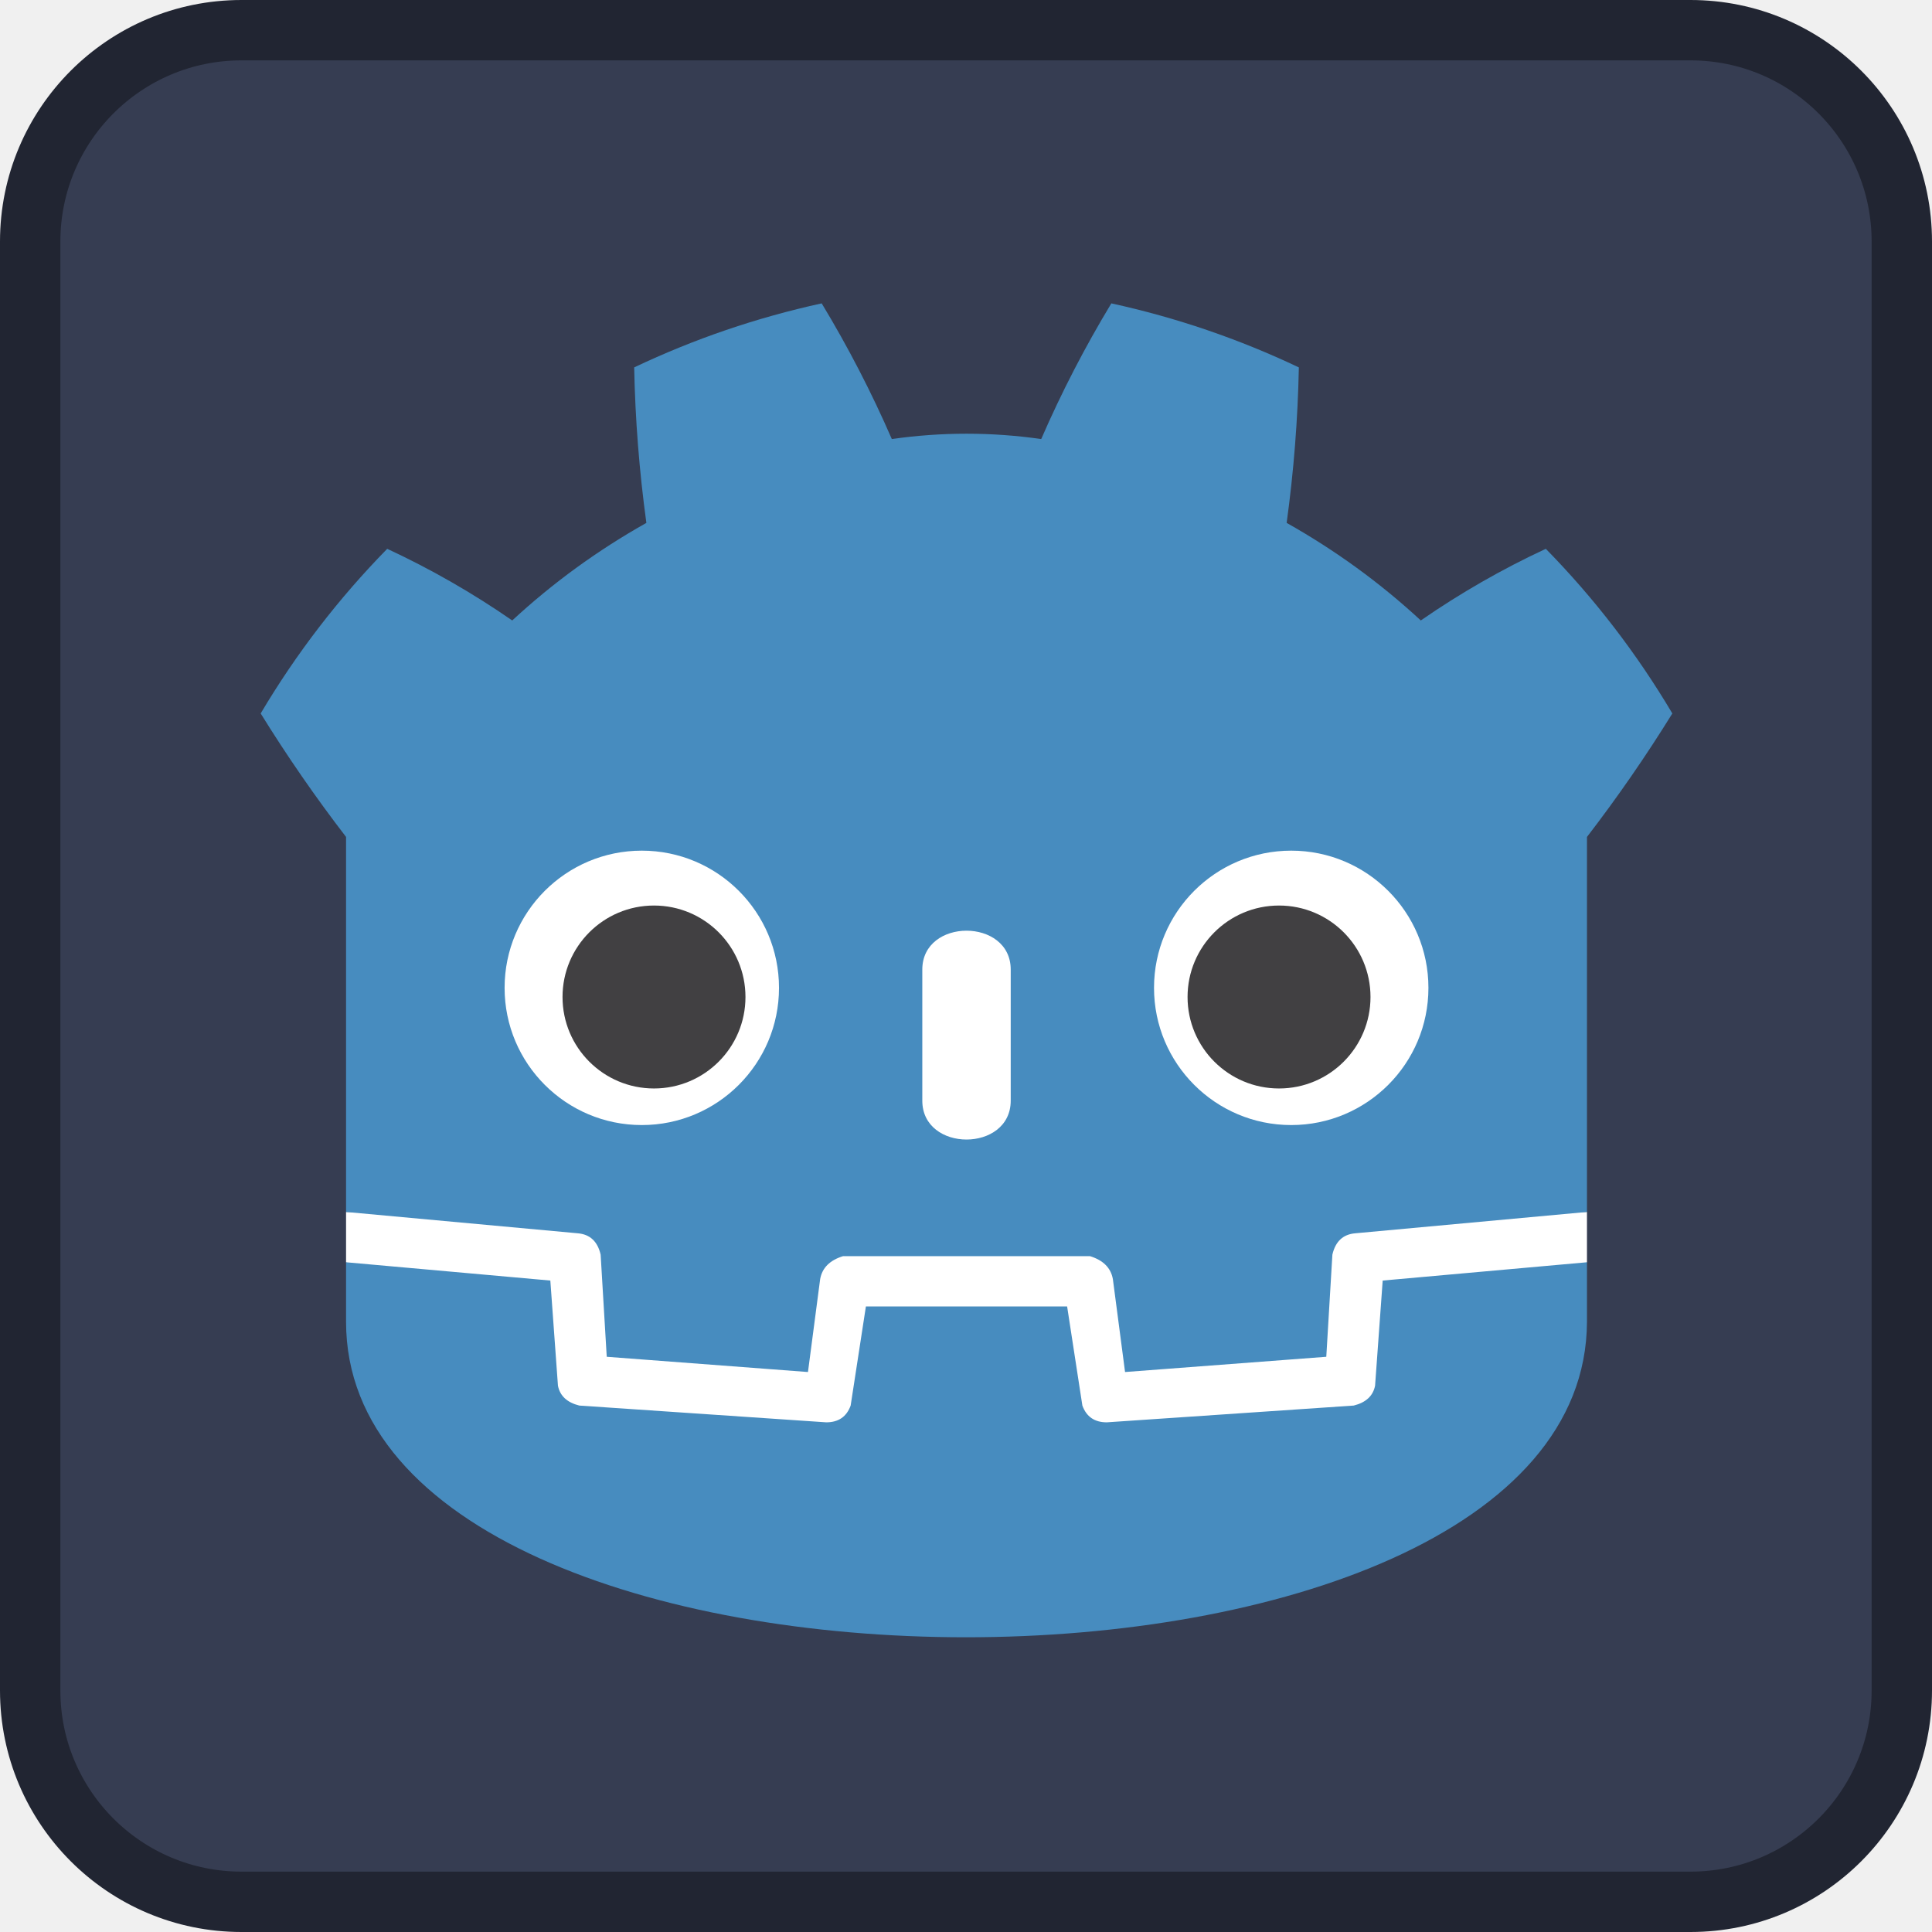
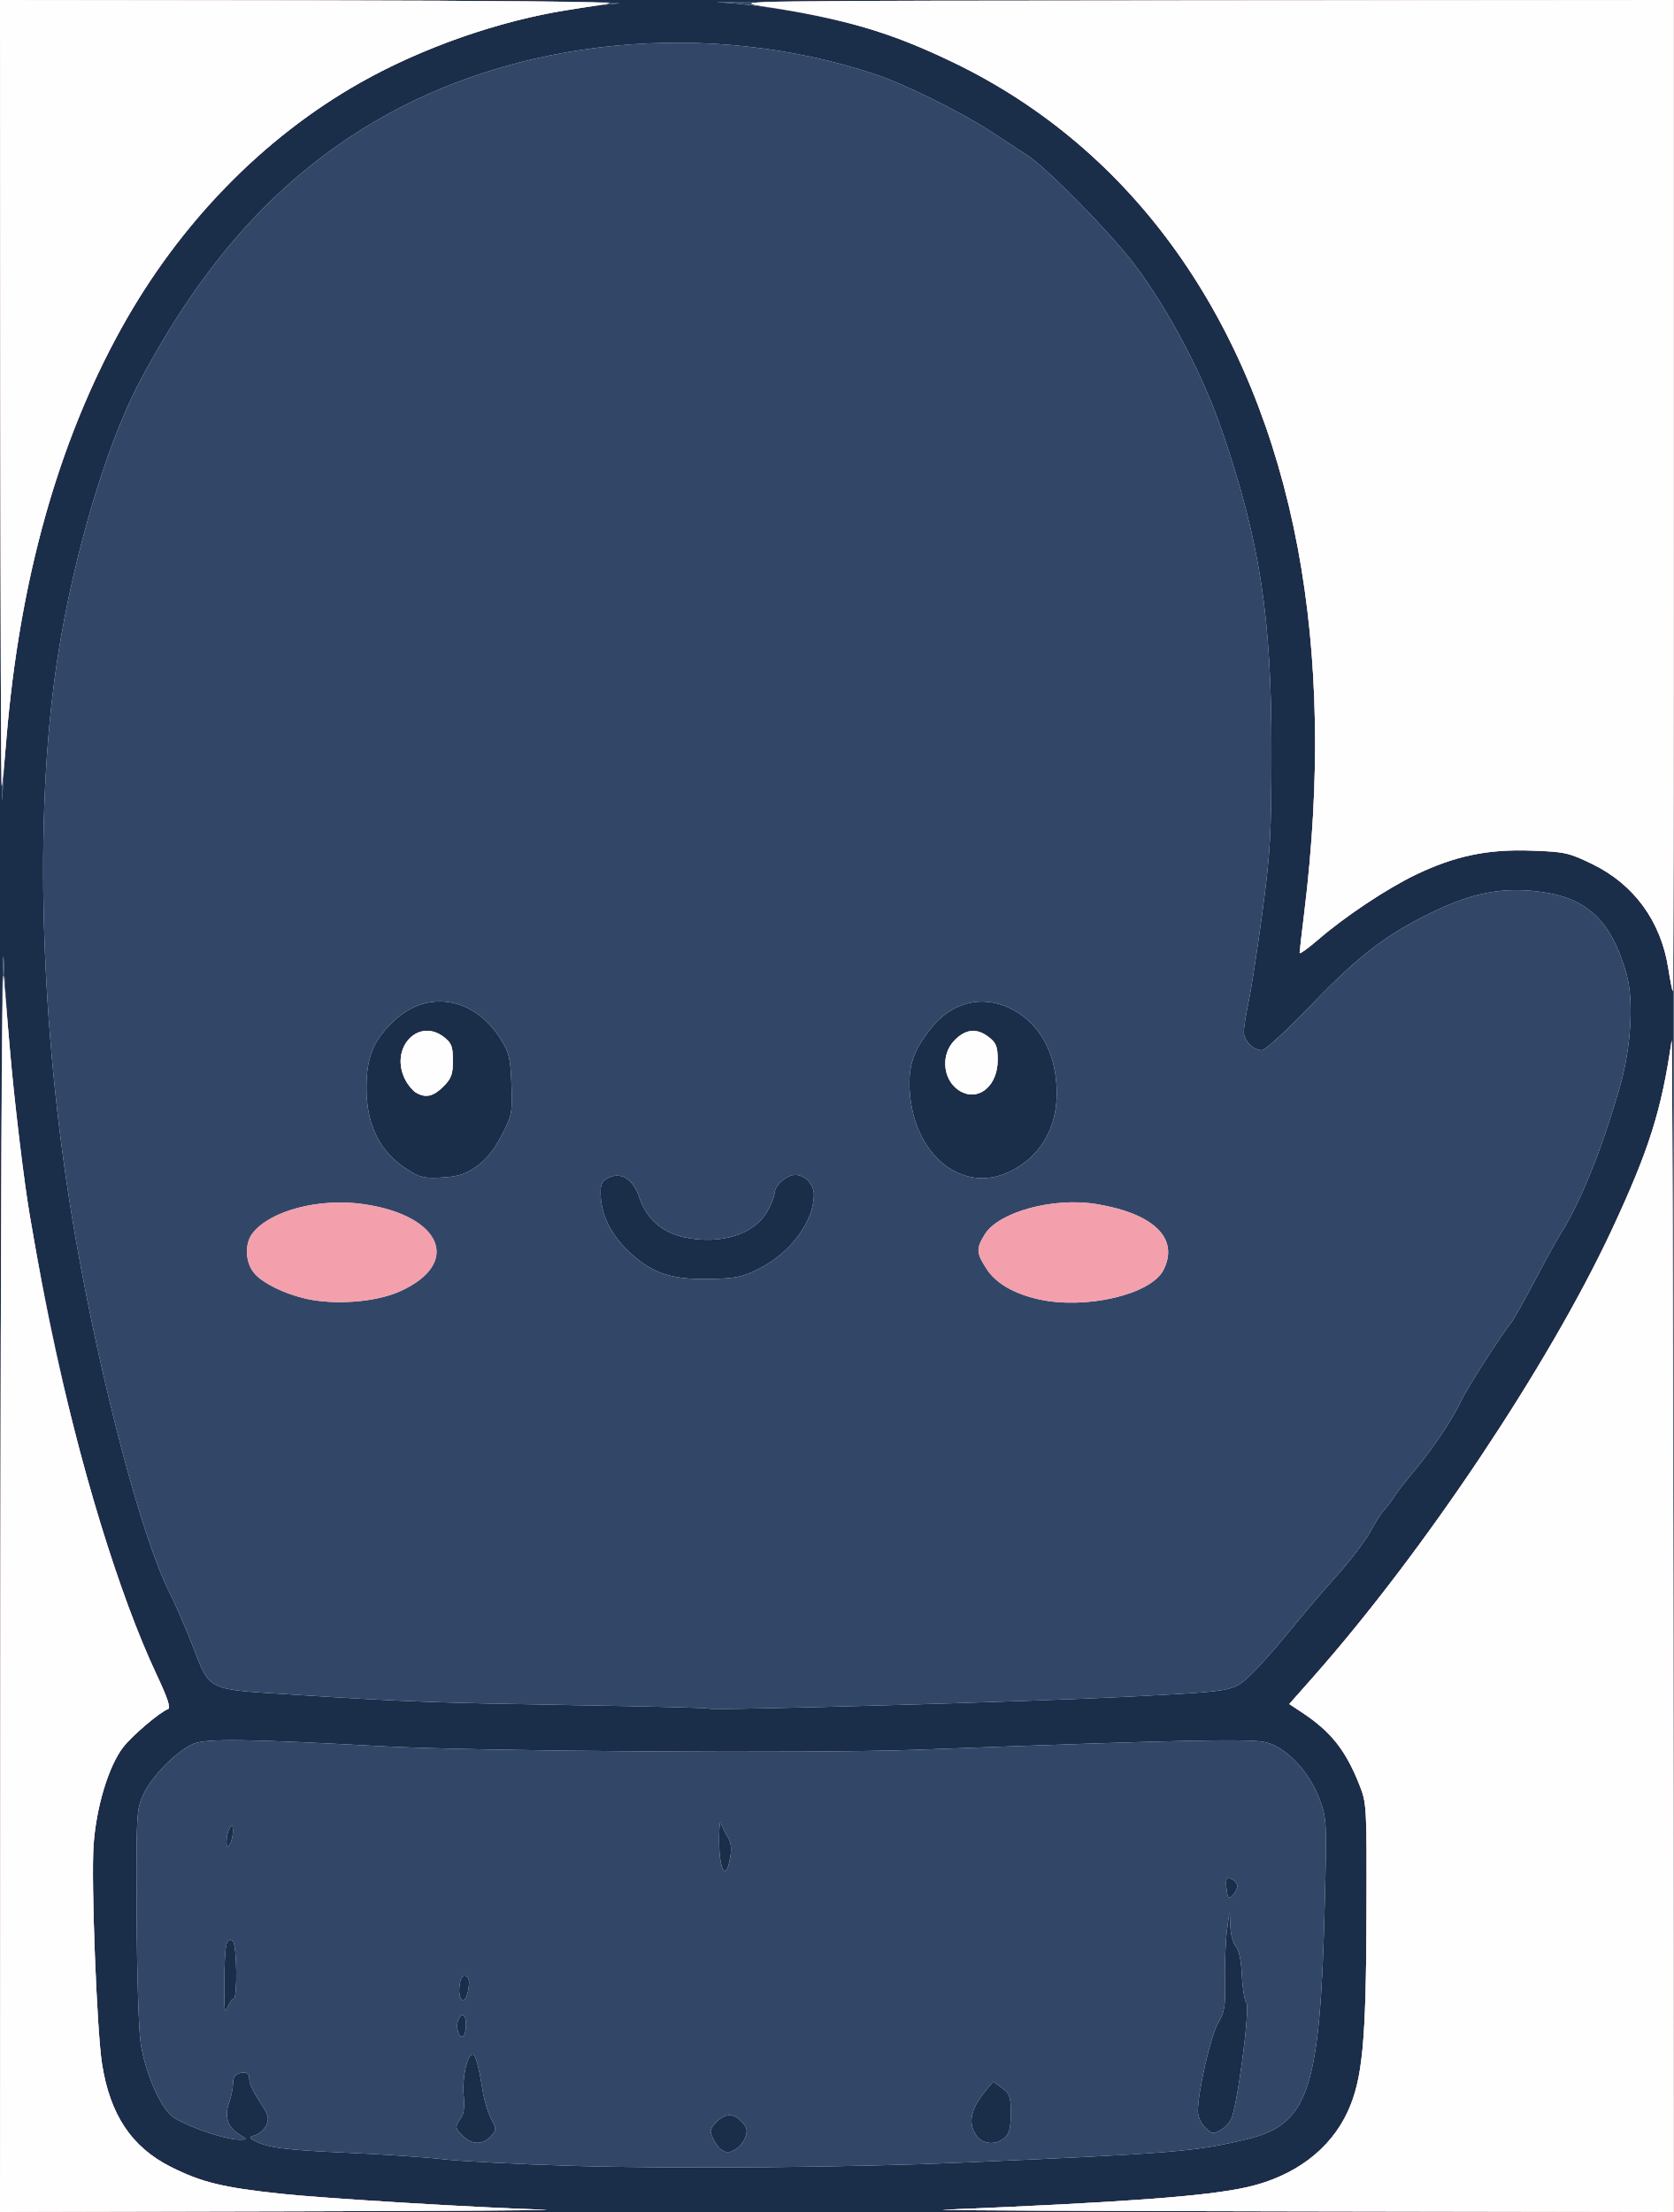
- <svg xmlns="http://www.w3.org/2000/svg" width="128" height="128">
-   <rect width="124" height="124" x="2" y="2" fill="#363d52" stroke="#212532" stroke-width="4" rx="14" />
-   <g fill="#fff" transform="translate(12.322 12.322)scale(.101)">
-     <path d="M105 673v33q407 354 814 0v-33z" />
-     <path fill="#478cbf" d="m105 673 152 14q12 1 15 14l4 67 132 10 8-61q2-11 15-15h162q13 4 15 15l8 61 132-10 4-67q3-13 15-14l152-14V427q30-39 56-81-35-59-83-108-43 20-82 47-40-37-88-64 7-51 8-102-59-28-123-42-26 43-46 89-49-7-98 0-20-46-46-89-64 14-123 42 1 51 8 102-48 27-88 64-39-27-82-47-48 49-83 108 26 42 56 81zm0 33v39c0 276 813 276 814 0v-39l-134 12-5 69q-2 10-14 13l-162 11q-12 0-16-11l-10-65H446l-10 65q-4 11-16 11l-162-11q-12-3-14-13l-5-69z" />
-     <path d="M483 600c0 34 58 34 58 0v-86c0-34-58-34-58 0z" />
-     <circle cx="725" cy="526" r="90" />
-     <circle cx="299" cy="526" r="90" />
-   </g>
-   <g fill="#414042" transform="translate(12.322 12.322)scale(.101)">
-     <circle cx="307" cy="532" r="60" />
-     <circle cx="717" cy="532" r="60" />
+ <svg xmlns="http://www.w3.org/2000/svg" width="510" height="674" viewBox="0 0 510 674">
+   <g>
+     <path d="M 508.34 295.01 C508.95,298.85 509.57,302.00 509.72,302.00 C509.87,302.00 510.00,234.05 510.00,151.00 L 510.00 674.00 L 0.00 674.00 L 0.00 0.00 L 510.00 0.00 L 361.25 0.19 C281.45,0.29 218.38,0.51 218.38,0.68 C218.38,0.68 218.42,0.68 218.50,0.69 C234.41,1.51 256.26,5.67 271.00,10.68 C275.12,12.09 283.90,15.84 290.50,19.03 C345.44,45.54 382.38,97.60 395.43,166.87 C401.73,200.36 402.40,237.57 397.43,278.00 C396.65,284.33 396.01,289.88 396.01,290.35 C396.00,290.82 398.59,288.96 401.75,286.23 C409.87,279.22 422.60,270.75 431.35,266.54 C443.24,260.82 453.22,258.72 466.38,259.17 C476.79,259.53 477.99,259.79 485.15,263.26 C497.89,269.45 506.08,280.66 508.34,295.01 ZM 215.90 520.60 C216.66,521.29 313.50,518.55 344.00,516.98 C375.92,515.33 375.63,515.38 380.72,510.69 C383.16,508.44 388.45,502.53 392.48,497.55 C396.52,492.57 403.18,484.75 407.30,480.16 C411.41,475.57 416.04,469.50 417.58,466.66 C419.12,463.82 421.00,460.87 421.76,460.11 C422.52,459.35 423.88,457.55 424.79,456.11 C425.70,454.67 428.53,451.02 431.08,448.00 C436.51,441.57 442.78,432.17 445.42,426.50 C447.13,422.83 457.58,406.54 460.49,403.00 C461.17,402.17 464.33,396.55 467.52,390.50 C470.70,384.45 474.31,377.91 475.53,375.96 C481.63,366.27 487.96,350.60 493.50,331.50 C497.05,319.26 497.91,304.64 495.55,296.52 C490.64,279.63 482.88,272.87 466.77,271.44 C457.04,270.58 448.64,272.25 438.13,277.16 C423.23,284.11 414.34,290.79 399.74,306.01 C392.08,313.99 385.53,320.00 384.48,320.00 C381.87,320.00 379.00,317.08 379.00,314.41 C379.00,313.16 379.67,308.92 380.50,305.00 C381.33,301.08 383.21,288.79 384.70,277.68 C387.08,259.85 387.40,254.19 387.43,229.00 C387.47,187.95 383.93,164.98 372.28,131.00 C366.47,114.05 355.93,94.08 345.62,80.50 C338.23,70.77 319.13,51.31 313.11,47.37 C310.70,45.79 305.75,42.56 302.11,40.18 C292.84,34.12 275.90,25.73 266.86,22.70 C216.12,5.74 157.39,11.35 113.68,37.33 C84.42,54.73 61.97,79.67 42.49,116.41 C31.63,136.90 20.91,174.41 16.60,207.00 C10.31,254.61 12.74,318.64 23.08,377.50 C30.88,421.86 43.18,468.38 51.52,485.00 C53.32,488.58 56.46,495.77 58.50,501.00 C64.20,515.59 62.27,514.66 90.50,516.44 C123.91,518.54 132.18,518.85 176.50,519.59 C197.95,519.94 215.68,520.40 215.90,520.60 ZM 174.50 659.94 C206.18,660.88 258.71,660.44 292.98,658.95 C358.22,656.11 364.09,655.63 380.00,651.79 C398.85,647.24 402.25,636.87 403.68,579.58 C404.30,554.78 404.26,554.05 402.03,548.07 C398.98,539.93 392.15,532.63 386.00,530.94 C381.41,529.69 361.81,530.09 279.50,533.15 C247.10,534.36 145.25,533.67 115.50,532.04 C75.36,529.85 62.72,529.69 58.89,531.35 C53.80,533.55 46.26,541.20 43.68,546.78 C41.57,551.34 41.50,552.58 41.64,583.51 C41.71,601.12 42.27,618.71 42.87,622.60 C44.15,630.83 48.05,640.32 51.76,644.25 C54.40,647.03 68.23,652.03 73.14,651.97 C75.45,651.95 75.45,651.91 72.71,650.22 C69.32,648.13 68.32,644.76 69.85,640.53 C70.48,638.78 71.00,636.20 71.00,634.80 C71.00,633.10 71.66,632.06 72.94,631.73 C75.22,631.13 76.00,631.71 76.00,634.00 C76.00,634.91 77.41,637.79 79.13,640.39 C81.78,644.38 82.10,645.49 81.19,647.47 C80.60,648.77 79.12,650.14 77.90,650.53 C75.82,651.19 75.79,651.30 77.50,652.26 C81.31,654.39 87.08,655.14 106.00,655.96 C116.72,656.42 129.77,657.30 135.00,657.92 C140.23,658.54 158.00,659.45 174.50,659.94 ZM 287.50 673.32 C287.36,673.33 287.29,673.33 287.29,673.34 C287.29,673.49 334.49,673.70 395.25,673.80 L 510.00 674.00 L 509.86 494.25 C509.79,396.23 509.57,316.98 509.37,316.98 C509.37,316.98 509.37,316.99 509.37,317.00 C506.32,338.29 502.46,350.49 491.05,374.90 C471.83,415.99 433.98,472.67 400.25,510.86 L 392.86 519.22 L 396.68 521.75 C405.47,527.56 409.94,533.15 414.09,543.50 C416.48,549.46 416.50,549.76 416.38,584.00 C416.26,622.12 415.16,633.61 410.69,643.36 C405.39,654.94 394.43,663.18 380.00,666.43 C367.77,669.19 343.08,671.03 287.50,673.32 ZM 0.19 125.25 C0.30,191.95 0.50,244.17 0.66,244.17 C0.66,244.17 0.67,244.11 0.67,244.00 C3.21,187.17 15.34,139.05 36.99,100.00 C54.68,68.08 80.10,41.96 109.84,25.15 C133.04,12.04 161.14,3.38 188.00,1.09 C193.66,0.60 157.59,0.22 98.75,0.14 L 0.00 0.00 ZM 0.15 474.25 L 0.00 674.00 L 87.75 673.79 C132.82,673.69 166.51,673.49 166.51,673.34 C166.51,673.33 166.35,673.32 166.00,673.31 C145.83,672.71 98.85,669.87 85.50,668.43 C67.84,666.53 61.38,664.95 52.04,660.25 C40.08,654.23 33.50,644.36 31.07,628.77 C29.50,618.73 27.75,573.45 28.50,562.32 C29.28,550.76 33.03,538.28 37.47,532.45 C40.16,528.93 48.81,521.56 51.21,520.76 C52.08,520.47 51.04,517.31 47.73,510.29 C32.78,478.49 18.86,428.13 9.11,370.50 C5.66,350.17 2.20,316.35 1.12,292.50 C1.09,291.79 1.06,291.45 1.02,291.45 C0.58,291.45 0.24,362.41 0.15,474.25 ZM 145.22 355.41 C141.84,357.79 139.67,358.48 134.73,358.78 C129.21,359.10 127.98,358.81 123.97,356.24 C115.73,350.94 111.66,342.78 111.66,331.50 C111.65,322.10 113.82,316.87 120.21,310.92 C130.38,301.43 144.59,303.91 152.50,316.54 C155.16,320.79 155.54,322.37 155.84,330.42 C156.16,339.08 156.02,339.80 152.83,345.96 C150.54,350.37 148.13,353.37 145.22,355.41 ZM 307.50 357.08 C293.20,363.79 278.59,352.05 277.21,332.73 C276.66,324.94 278.24,320.20 283.68,313.34 C289.93,305.47 298.99,303.11 307.54,307.12 C316.77,311.46 322.00,320.90 322.00,333.21 C322.00,344.04 316.70,352.76 307.50,357.08 ZM 231.35 386.54 C226.30,389.09 224.27,389.53 216.50,389.70 C206.33,389.92 200.68,388.50 195.13,384.33 C187.23,378.38 183.00,371.05 183.00,363.30 C183.00,360.67 183.55,359.70 185.59,358.78 C189.40,357.04 192.97,359.39 194.78,364.83 C196.95,371.37 201.76,375.60 208.64,377.03 C219.67,379.32 229.89,376.11 233.82,369.11 C235.02,366.98 236.00,364.50 236.00,363.61 C236.00,361.23 239.65,358.00 242.35,358.00 C245.25,358.00 248.00,360.90 248.00,363.96 C248.00,372.14 240.98,381.66 231.35,386.54 ZM 372.04 648.98 C369.49,650.34 369.31,650.31 367.00,648.00 C365.90,646.90 365.00,644.76 365.00,643.25 C365.00,637.35 368.93,620.23 371.15,616.48 C373.17,613.05 373.44,611.38 373.26,603.52 C373.15,598.56 373.43,591.58 373.89,588.00 C374.72,581.55 374.73,581.53 374.86,586.42 C374.94,589.27 375.65,592.06 376.54,593.04 C377.53,594.14 378.19,597.25 378.41,601.86 C378.59,605.78 379.21,609.55 379.78,610.24 C381.00,611.71 376.96,642.34 375.09,645.83 C374.47,647.00 373.09,648.41 372.04,648.98 ZM 126.75 332.92 C129.70,334.64 132.03,334.13 135.08,331.08 C137.53,328.62 138.00,327.35 138.00,323.15 C138.00,318.93 137.58,317.82 135.37,316.07 C127.41,309.82 118.57,319.46 123.50,329.00 C124.32,330.60 125.79,332.36 126.75,332.92 ZM 293.02 332.71 C298.51,335.47 304.00,330.62 304.00,323.02 C304.00,318.94 303.57,317.80 301.37,316.07 C297.71,313.20 294.37,313.47 290.92,316.92 C286.28,321.56 287.39,329.88 293.02,332.71 ZM 149.55 650.95 C147.18,653.56 143.98,653.56 141.19,650.96 C138.62,648.56 138.54,648.01 140.40,645.46 C141.37,644.14 141.64,641.95 141.28,638.41 C140.76,633.38 142.36,626.00 143.97,626.00 C144.90,626.00 145.79,629.16 147.07,637.00 C147.56,640.03 148.74,643.94 149.68,645.70 C151.32,648.75 151.31,648.99 149.55,650.95 ZM 306.17 651.35 C303.56,653.71 299.42,653.43 297.56,650.78 C294.82,646.87 295.71,642.62 300.47,636.88 L 302.65 634.27 L 305.32 636.22 C307.69,637.94 308.00,638.83 308.00,643.93 C308.00,648.24 307.54,650.11 306.17,651.35 ZM 224.11 654.94 C223.02,655.52 221.99,655.96 221.82,655.92 C219.91,655.44 218.72,654.37 217.50,652.00 C216.19,649.46 216.21,648.97 217.77,647.17 C220.56,643.95 223.34,643.66 225.85,646.34 C227.67,648.28 227.89,649.16 227.08,651.29 C226.54,652.71 225.20,654.36 224.11,654.94 ZM 71.19 609.00 C70.75,609.00 69.90,610.24 69.30,611.75 C68.44,613.95 68.25,612.27 68.36,603.33 C68.50,592.18 68.92,590.22 70.93,591.46 C72.17,592.23 72.42,609.00 71.19,609.00 ZM 222.51 565.97 C221.17,573.84 218.96,569.60 219.13,559.50 C219.19,556.20 219.46,554.38 219.73,555.46 C220.00,556.54 220.89,558.43 221.71,559.68 C222.75,561.27 222.99,563.13 222.51,565.97 ZM 142.93 604.25 C142.83,607.36 141.59,610.25 140.72,609.39 C139.30,607.96 139.93,602.00 141.50,602.00 C142.41,602.00 142.97,602.89 142.93,604.25 ZM 377.00 574.68 C377.00,575.48 376.37,576.77 375.61,577.53 C374.42,578.72 374.15,578.49 373.78,575.96 C373.54,574.32 373.54,572.80 373.77,572.56 C374.63,571.70 377.00,573.26 377.00,574.68 ZM 142.00 616.94 C142.00,618.56 141.58,620.14 141.07,620.46 C139.85,621.21 138.78,617.74 139.58,615.64 C140.60,613.00 142.00,613.75 142.00,616.94 ZM 70.97 558.00 C70.97,559.38 70.53,561.17 70.00,562.00 C69.23,563.19 69.03,562.98 69.03,561.00 C69.03,559.62 69.47,557.83 70.00,557.00 C70.77,555.81 70.97,556.02 70.97,558.00 Z" fill="rgb(26,45,73)" />
+     <path d="M 215.90 520.60 C215.68,520.40 197.95,519.94 176.50,519.59 C132.18,518.85 123.91,518.54 90.50,516.44 C62.27,514.66 64.20,515.59 58.50,501.00 C56.46,495.77 53.32,488.58 51.52,485.00 C43.18,468.38 30.88,421.86 23.08,377.50 C12.74,318.64 10.31,254.61 16.60,207.00 C20.91,174.41 31.63,136.90 42.49,116.41 C61.97,79.67 84.42,54.73 113.68,37.33 C157.39,11.35 216.12,5.74 266.86,22.70 C275.90,25.73 292.84,34.12 302.11,40.18 C305.75,42.56 310.70,45.79 313.11,47.37 C319.13,51.31 338.23,70.77 345.62,80.50 C355.93,94.08 366.47,114.05 372.28,131.00 C383.93,164.98 387.47,187.95 387.43,229.00 C387.40,254.19 387.08,259.85 384.70,277.68 C383.21,288.79 381.33,301.08 380.50,305.00 C379.67,308.92 379.00,313.16 379.00,314.41 C379.00,317.08 381.87,320.00 384.48,320.00 C385.53,320.00 392.08,313.99 399.74,306.01 C414.34,290.79 423.23,284.11 438.13,277.16 C448.64,272.25 457.04,270.58 466.77,271.44 C482.88,272.87 490.64,279.63 495.55,296.52 C497.91,304.64 497.05,319.26 493.50,331.50 C487.96,350.60 481.63,366.27 475.53,375.96 C474.31,377.91 470.70,384.45 467.52,390.50 C464.33,396.55 461.17,402.17 460.49,403.00 C457.58,406.54 447.13,422.83 445.42,426.50 C442.78,432.17 436.51,441.57 431.08,448.00 C428.53,451.02 425.70,454.67 424.79,456.11 C423.88,457.55 422.52,459.35 421.76,460.11 C421.00,460.87 419.12,463.82 417.58,466.66 C416.04,469.50 411.41,475.57 407.30,480.16 C403.18,484.75 396.52,492.57 392.48,497.55 C388.45,502.53 383.16,508.44 380.72,510.69 C375.63,515.38 375.92,515.33 344.00,516.98 C313.50,518.55 216.66,521.29 215.90,520.60 ZM 174.50 659.94 C158.00,659.45 140.23,658.54 135.00,657.92 C129.77,657.30 116.72,656.42 106.00,655.96 C87.08,655.14 81.31,654.39 77.50,652.26 C75.79,651.30 75.82,651.19 77.90,650.53 C79.12,650.14 80.60,648.77 81.19,647.47 C82.10,645.49 81.78,644.38 79.13,640.39 C77.41,637.79 76.00,634.91 76.00,634.00 C76.00,631.71 75.22,631.13 72.94,631.73 C71.66,632.06 71.00,633.10 71.00,634.80 C71.00,636.20 70.48,638.78 69.85,640.53 C68.32,644.76 69.32,648.13 72.71,650.22 C75.45,651.91 75.45,651.95 73.14,651.97 C68.23,652.03 54.40,647.03 51.76,644.25 C48.05,640.32 44.15,630.83 42.87,622.60 C42.27,618.71 41.71,601.12 41.64,583.51 C41.50,552.58 41.57,551.34 43.68,546.78 C46.26,541.20 53.80,533.55 58.89,531.35 C62.72,529.69 75.36,529.85 115.50,532.04 C145.25,533.67 247.10,534.36 279.50,533.15 C361.81,530.09 381.41,529.69 386.00,530.94 C392.15,532.63 398.98,539.93 402.03,548.07 C404.26,554.05 404.30,554.78 403.68,579.58 C402.25,636.87 398.85,647.24 380.00,651.79 C364.09,655.63 358.22,656.11 292.98,658.95 C258.71,660.44 206.18,660.88 174.50,659.94 ZM 145.22 355.41 C148.13,353.37 150.54,350.37 152.83,345.96 C156.02,339.80 156.16,339.08 155.84,330.42 C155.54,322.37 155.16,320.79 152.50,316.54 C144.59,303.91 130.38,301.43 120.21,310.92 C113.82,316.87 111.65,322.10 111.66,331.50 C111.66,342.78 115.73,350.94 123.97,356.24 C127.98,358.81 129.21,359.10 134.73,358.78 C139.67,358.48 141.84,357.79 145.22,355.41 ZM 307.50 357.08 C316.70,352.76 322.00,344.04 322.00,333.21 C322.00,320.90 316.77,311.46 307.54,307.12 C298.99,303.11 289.93,305.47 283.68,313.34 C278.24,320.20 276.66,324.94 277.21,332.73 C278.59,352.05 293.20,363.79 307.50,357.08 ZM 316.50 395.90 C330.79,399.10 350.64,394.47 354.48,387.04 C359.43,377.46 351.69,369.78 334.14,366.89 C320.99,364.71 304.24,369.28 300.03,376.18 C297.39,380.51 297.47,381.78 300.66,386.70 C303.46,391.01 308.98,394.22 316.50,395.90 ZM 93.00 395.67 C101.90,397.75 114.47,396.80 121.86,393.48 C140.75,385.00 134.73,370.43 110.90,366.92 C97.42,364.94 82.44,368.82 77.00,375.72 C74.40,379.02 74.71,384.92 77.67,388.18 C80.29,391.09 86.63,394.18 93.00,395.67 ZM 231.35 386.54 C240.98,381.66 248.00,372.14 248.00,363.96 C248.00,360.90 245.25,358.00 242.35,358.00 C239.65,358.00 236.00,361.23 236.00,363.61 C236.00,364.50 235.02,366.98 233.82,369.11 C229.89,376.11 219.67,379.32 208.64,377.03 C201.76,375.60 196.95,371.37 194.78,364.83 C192.97,359.39 189.40,357.04 185.59,358.78 C183.55,359.70 183.00,360.67 183.00,363.30 C183.00,371.05 187.23,378.38 195.13,384.33 C200.68,388.50 206.33,389.92 216.50,389.70 C224.27,389.53 226.30,389.09 231.35,386.54 ZM 372.04 648.98 C373.09,648.41 374.47,647.00 375.09,645.83 C376.96,642.34 381.00,611.71 379.78,610.24 C379.21,609.55 378.59,605.78 378.41,601.86 C378.19,597.25 377.53,594.14 376.54,593.04 C375.65,592.06 374.94,589.27 374.86,586.42 C374.73,581.53 374.72,581.55 373.89,588.00 C373.43,591.58 373.15,598.56 373.26,603.52 C373.44,611.38 373.17,613.05 371.15,616.48 C368.93,620.23 365.00,637.35 365.00,643.25 C365.00,644.76 365.90,646.90 367.00,648.00 C369.31,650.31 369.49,650.34 372.04,648.98 ZM 149.55 650.95 C151.31,648.99 151.32,648.75 149.68,645.70 C148.74,643.94 147.56,640.03 147.07,637.00 C145.79,629.16 144.90,626.00 143.97,626.00 C142.36,626.00 140.76,633.38 141.28,638.41 C141.64,641.95 141.37,644.14 140.40,645.46 C138.54,648.01 138.62,648.56 141.19,650.96 C143.98,653.56 147.18,653.56 149.55,650.95 ZM 306.17 651.35 C307.54,650.11 308.00,648.24 308.00,643.93 C308.00,638.83 307.69,637.94 305.32,636.22 L 302.65 634.27 L 300.47 636.88 C295.71,642.62 294.82,646.87 297.56,650.78 C299.42,653.43 303.56,653.71 306.17,651.35 ZM 224.11 654.94 C225.20,654.36 226.54,652.71 227.08,651.29 C227.89,649.16 227.67,648.28 225.85,646.34 C223.34,643.66 220.56,643.95 217.77,647.17 C216.21,648.97 216.19,649.46 217.50,652.00 C218.72,654.37 219.91,655.44 221.82,655.92 C221.99,655.96 223.02,655.52 224.11,654.94 ZM 71.19 609.00 C72.42,609.00 72.17,592.23 70.93,591.46 C68.92,590.22 68.50,592.18 68.36,603.33 C68.25,612.27 68.44,613.95 69.30,611.75 C69.90,610.24 70.75,609.00 71.19,609.00 ZM 222.51 565.97 C222.99,563.13 222.75,561.27 221.71,559.68 C220.89,558.43 220.00,556.54 219.73,555.46 C219.46,554.38 219.19,556.20 219.13,559.50 C218.96,569.60 221.17,573.84 222.51,565.97 ZM 142.93 604.25 C142.97,602.89 142.41,602.00 141.50,602.00 C139.93,602.00 139.30,607.96 140.72,609.39 C141.59,610.25 142.83,607.36 142.93,604.25 ZM 377.00 574.68 C377.00,573.26 374.63,571.70 373.77,572.56 C373.54,572.80 373.54,574.32 373.78,575.96 C374.15,578.49 374.42,578.72 375.61,577.53 C376.37,576.77 377.00,575.48 377.00,574.68 ZM 142.00 616.94 C142.00,613.75 140.60,613.00 139.58,615.64 C138.78,617.74 139.85,621.21 141.07,620.46 C141.58,620.14 142.00,618.56 142.00,616.94 ZM 239.08 0.49 C225.67,0.74 227.78,1.17 233.00,1.95 C244.20,3.64 253.41,5.51 261.98,7.95 C248.22,4.22 231.41,1.35 218.50,0.69 C218.42,0.68 218.38,0.68 218.38,0.68 C218.38,0.62 225.92,0.55 239.08,0.49 ZM 0.20 427.53 C0.34,343.02 0.65,291.45 1.02,291.45 C1.06,291.45 1.09,291.79 1.12,292.50 C1.38,298.32 1.79,304.73 2.30,311.39 C1.84,306.02 1.37,300.69 1.08,297.50 C1.07,297.36 1.06,297.28 1.04,297.28 C0.69,297.28 0.35,351.13 0.20,427.53 ZM 70.97 558.00 C70.97,556.02 70.77,555.81 70.00,557.00 C69.47,557.83 69.03,559.62 69.03,561.00 C69.03,562.98 69.23,563.19 70.00,562.00 C70.53,561.17 70.97,559.38 70.97,558.00 ZM 8.38 365.99 C8.62,367.55 8.86,369.06 9.11,370.50 C13.37,395.70 18.43,419.51 24.03,440.98 C20.98,429.47 18.14,417.51 15.63,405.50 C13.33,394.51 11.94,387.07 9.09,370.50 C8.87,369.25 8.63,367.72 8.38,365.99 ZM 180.33 1.91 C182.37,1.58 184.24,1.28 185.50,1.07 C187.39,0.75 172.15,0.47 146.02,0.29 C175.83,0.47 191.92,0.75 188.00,1.09 C185.45,1.31 182.89,1.58 180.33,1.91 ZM 0.57 239.22 C0.73,238.30 1.03,235.47 1.38,231.76 C1.09,235.80 0.86,239.88 0.67,244.00 C0.67,244.11 0.66,244.17 0.66,244.17 C0.63,244.17 0.60,242.44 0.57,239.22 ZM 4.44 202.50 C9.85,163.62 20.74,129.30 36.99,100.00 C20.82,129.16 9.96,163.38 4.44,202.50 ZM 146.38 9.42 C153.87,7.04 161.39,5.13 168.58,3.80 C161.12,5.24 153.68,7.13 146.38,9.42 ZM 282.37 15.29 C285.02,16.44 287.72,17.68 290.50,19.03 C287.98,17.81 285.15,16.51 282.37,15.29 Z" fill="rgb(50,71,104)" />
+     <path d="M 0.13 481.25 C0.21,374.52 0.63,292.52 1.08,297.50 C1.53,302.45 2.41,312.58 3.04,320.00 C4.26,334.50 7.40,360.73 9.09,370.50 C11.94,387.07 13.33,394.51 15.63,405.50 C24.11,446.10 36.39,486.16 47.73,510.29 C51.04,517.31 52.08,520.47 51.21,520.76 C48.81,521.56 40.16,528.93 37.47,532.45 C33.03,538.28 29.28,550.76 28.50,562.32 C27.75,573.45 29.50,618.73 31.07,628.77 C33.50,644.36 40.08,654.23 52.04,660.25 C61.38,664.95 67.84,666.53 85.50,668.43 C98.85,669.87 145.83,672.71 166.00,673.31 C171.23,673.46 136.01,673.68 87.75,673.79 L 0.00 674.00 L 0.13 481.25 ZM 287.50 673.32 C343.08,671.03 367.77,669.19 380.00,666.43 C394.43,663.18 405.39,654.94 410.69,643.36 C415.16,633.61 416.26,622.12 416.38,584.00 C416.50,549.76 416.48,549.46 414.09,543.50 C409.94,533.15 405.47,527.56 396.68,521.75 L 392.86 519.22 L 400.25 510.86 C433.98,472.67 471.83,415.99 491.05,374.90 C502.46,350.49 506.32,338.29 509.37,317.00 C509.57,315.62 509.79,395.39 509.86,494.25 L 510.00 674.00 L 395.25 673.80 C332.14,673.70 283.65,673.48 287.50,673.32 ZM 93.00 395.67 C86.63,394.18 80.29,391.09 77.67,388.18 C74.71,384.92 74.40,379.02 77.00,375.72 C82.44,368.82 97.42,364.94 110.90,366.92 C134.73,370.43 140.75,385.00 121.86,393.48 C114.47,396.80 101.90,397.75 93.00,395.67 ZM 316.50 395.90 C308.98,394.22 303.46,391.01 300.66,386.70 C297.47,381.78 297.39,380.51 300.03,376.18 C304.24,369.28 320.99,364.71 334.14,366.89 C351.69,369.78 359.43,377.46 354.48,387.04 C350.64,394.47 330.79,399.10 316.50,395.90 ZM 126.75 332.92 C125.79,332.36 124.32,330.60 123.50,329.00 C118.57,319.46 127.41,309.82 135.37,316.07 C137.58,317.82 138.00,318.93 138.00,323.15 C138.00,327.35 137.53,328.62 135.08,331.08 C132.03,334.13 129.70,334.64 126.75,332.92 ZM 293.02 332.71 C287.39,329.88 286.28,321.56 290.92,316.92 C294.37,313.47 297.71,313.20 301.37,316.07 C303.57,317.80 304.00,318.94 304.00,323.02 C304.00,330.62 298.51,335.47 293.02,332.71 ZM 508.34 295.01 C506.08,280.66 497.89,269.45 485.15,263.26 C477.99,259.79 476.79,259.53 466.38,259.17 C453.22,258.72 443.24,260.82 431.35,266.54 C422.60,270.75 409.87,279.22 401.75,286.23 C398.59,288.96 396.00,290.82 396.01,290.35 C396.01,289.88 396.65,284.33 397.43,278.00 C402.40,237.57 401.73,200.36 395.43,166.87 C382.38,97.60 345.44,45.54 290.50,19.03 C271.72,9.96 256.86,5.55 233.00,1.95 C221.77,0.26 224.92,0.22 365.75,0.11 L 510.00 0.00 L 510.00 151.00 C510.00,234.05 509.87,302.00 509.72,302.00 C509.57,302.00 508.95,298.85 508.34,295.01 ZM 0.08 120.25 L 0.00 0.00 L 95.25 0.11 C150.72,0.18 188.41,0.58 185.50,1.07 C182.75,1.53 177.12,2.43 173.00,3.06 C152.47,6.19 128.60,14.54 109.84,25.15 C80.10,41.96 54.68,68.08 36.99,100.00 C17.68,134.83 5.94,176.75 1.97,225.00 C1.36,232.43 0.70,238.95 0.51,239.50 C0.32,240.05 0.12,186.39 0.08,120.25 Z" fill="rgb(243,160,172)" />
+     <path d="M 0.13 481.25 C0.21,374.52 0.63,292.52 1.08,297.50 C1.53,302.45 2.41,312.58 3.04,320.00 C4.26,334.50 7.40,360.73 9.09,370.50 C11.94,387.07 13.33,394.51 15.63,405.50 C24.11,446.10 36.39,486.16 47.73,510.29 C51.04,517.31 52.08,520.47 51.21,520.76 C48.81,521.56 40.16,528.93 37.47,532.45 C33.03,538.28 29.28,550.76 28.50,562.32 C27.75,573.45 29.50,618.73 31.07,628.77 C33.50,644.36 40.08,654.23 52.04,660.25 C61.38,664.95 67.84,666.53 85.50,668.43 C98.85,669.87 145.83,672.71 166.00,673.31 C171.23,673.46 136.01,673.68 87.75,673.79 L 0.00 674.00 L 0.13 481.25 ZM 287.50 673.32 C343.08,671.03 367.77,669.19 380.00,666.43 C394.43,663.18 405.39,654.94 410.69,643.36 C415.16,633.61 416.26,622.12 416.38,584.00 C416.50,549.76 416.48,549.46 414.09,543.50 C409.94,533.15 405.47,527.56 396.68,521.75 L 392.86 519.22 L 400.25 510.86 C433.98,472.67 471.83,415.99 491.05,374.90 C502.46,350.49 506.32,338.29 509.37,317.00 C509.57,315.62 509.79,395.39 509.86,494.25 L 510.00 674.00 L 395.25 673.80 C332.14,673.70 283.65,673.48 287.50,673.32 ZM 126.75 332.92 C125.79,332.36 124.32,330.60 123.50,329.00 C118.57,319.46 127.41,309.82 135.37,316.07 C137.58,317.82 138.00,318.93 138.00,323.15 C138.00,327.35 137.53,328.62 135.08,331.08 C132.03,334.13 129.70,334.64 126.75,332.92 ZM 293.02 332.71 C287.39,329.88 286.28,321.56 290.92,316.92 C294.37,313.47 297.71,313.20 301.37,316.07 C303.57,317.80 304.00,318.94 304.00,323.02 C304.00,330.62 298.51,335.47 293.02,332.71 ZM 508.34 295.01 C506.08,280.66 497.89,269.45 485.15,263.26 C477.99,259.79 476.79,259.53 466.38,259.17 C453.22,258.72 443.24,260.82 431.35,266.54 C422.60,270.75 409.87,279.22 401.75,286.23 C398.59,288.96 396.00,290.82 396.01,290.35 C396.01,289.88 396.65,284.33 397.43,278.00 C402.40,237.57 401.73,200.36 395.43,166.87 C382.38,97.60 345.44,45.54 290.50,19.03 C271.72,9.96 256.86,5.55 233.00,1.95 C221.77,0.26 224.92,0.22 365.75,0.11 L 510.00 0.00 L 510.00 151.00 C510.00,234.05 509.87,302.00 509.72,302.00 C509.57,302.00 508.95,298.85 508.34,295.01 ZM 0.08 120.25 L 0.00 0.00 L 95.25 0.11 C150.72,0.18 188.41,0.58 185.50,1.07 C182.75,1.53 177.12,2.43 173.00,3.06 C152.47,6.19 128.60,14.54 109.84,25.15 C80.10,41.96 54.68,68.08 36.99,100.00 C17.68,134.83 5.94,176.75 1.97,225.00 C1.36,232.43 0.70,238.95 0.51,239.50 C0.32,240.05 0.12,186.39 0.08,120.25 Z" fill="rgb(254,254,254)" />
  </g>
</svg>
